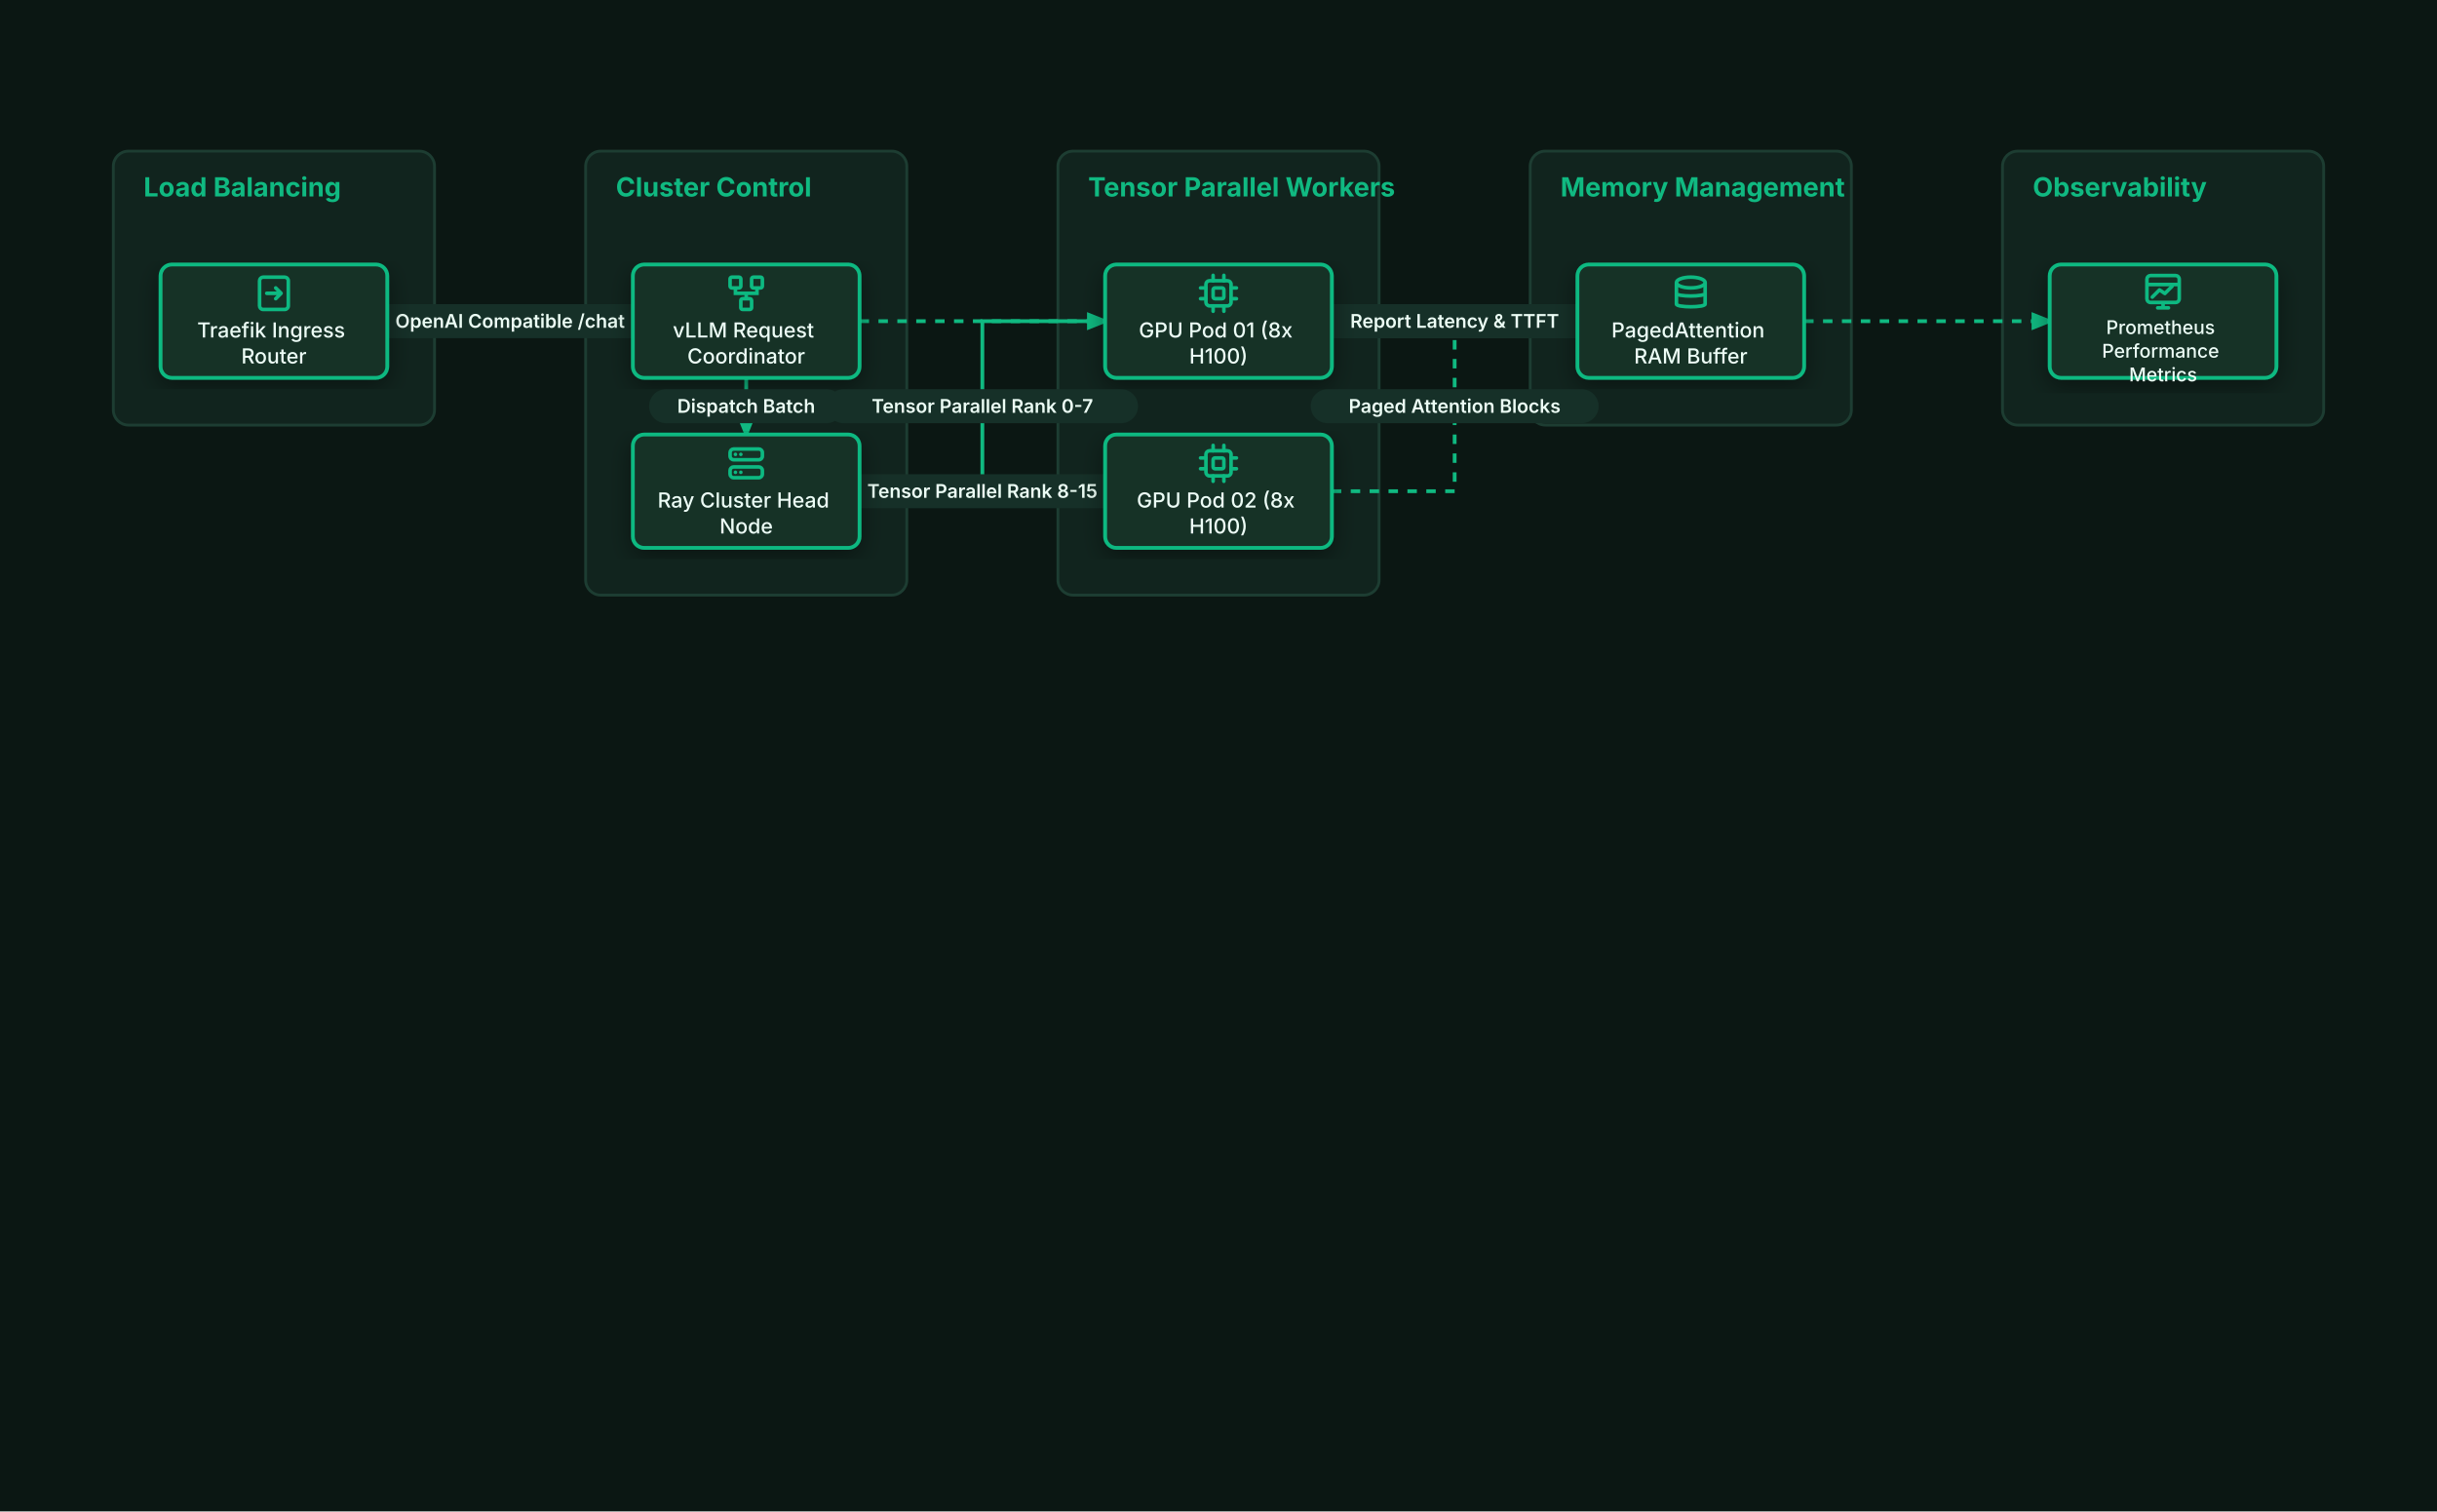
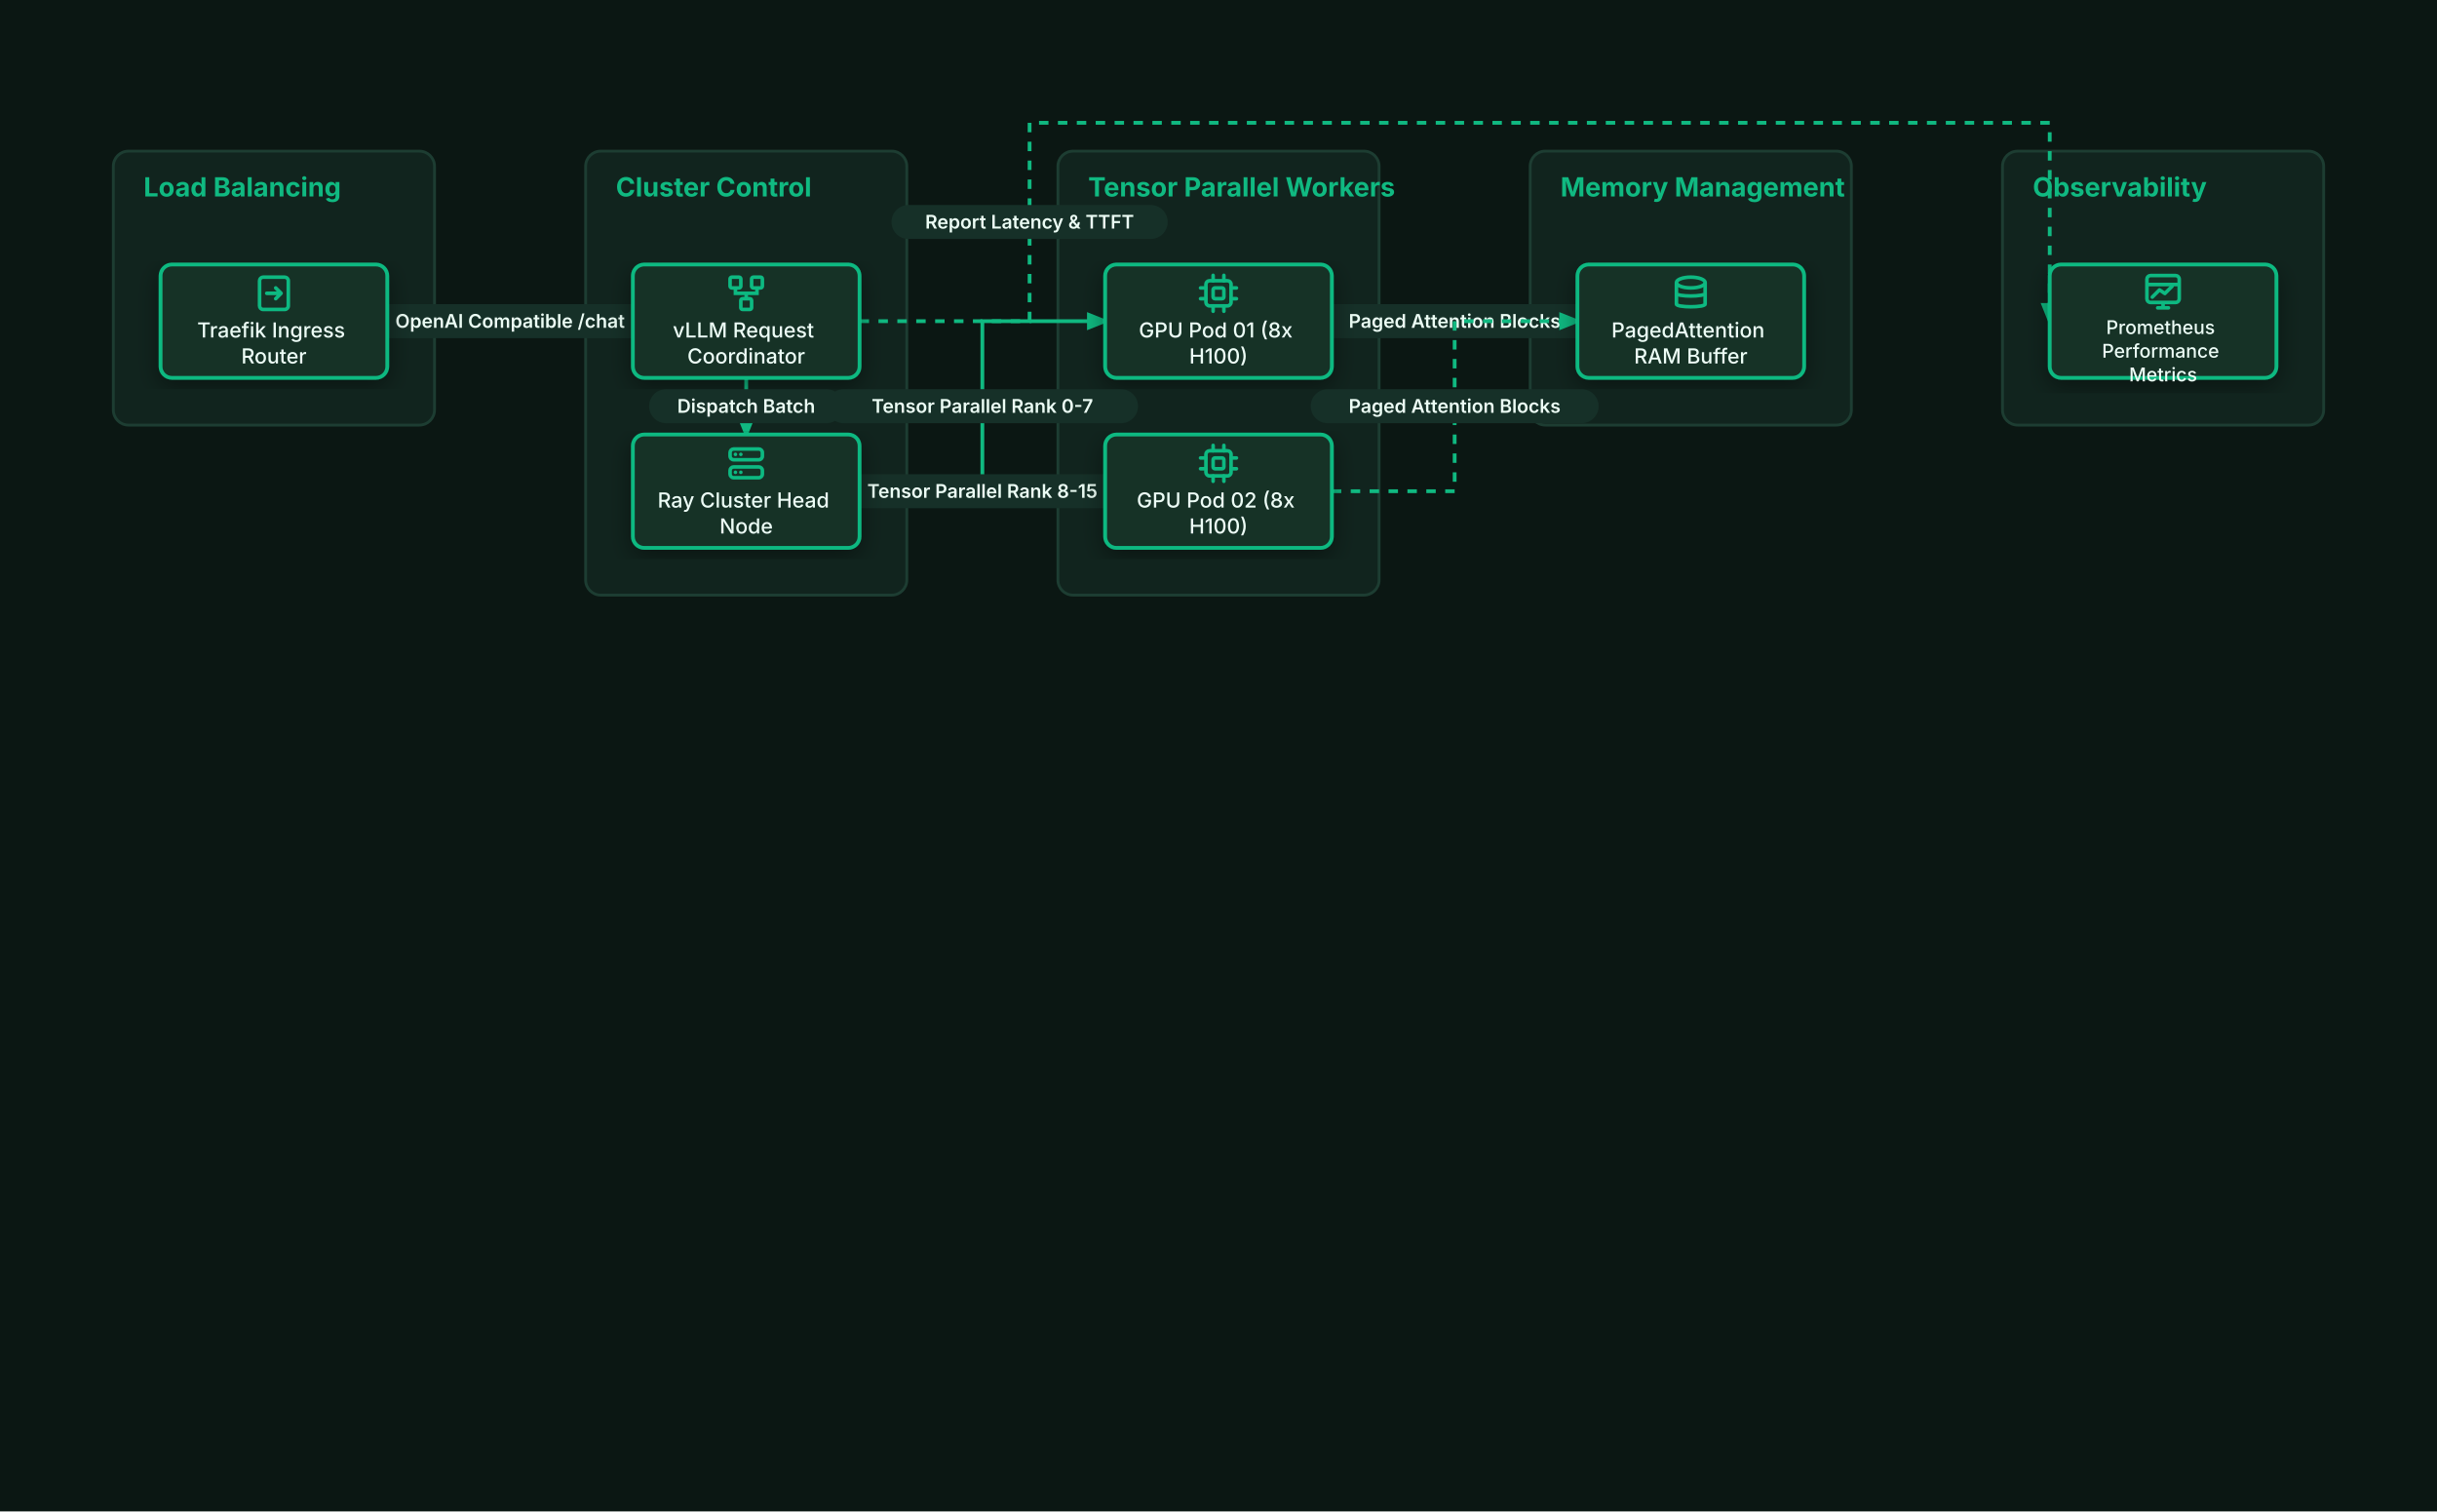
<svg xmlns="http://www.w3.org/2000/svg" viewBox="0 0 1290 800" width="1290" height="800">
  <defs>
    <marker id="arrow" viewBox="0 0 10 10" refX="8" refY="5" markerWidth="6" markerHeight="6" orient="auto-start-reverse">
      <path d="M 0 1 L 10 5 L 0 9 z" fill="#10B981" />
    </marker>
    <marker id="arrow-tail" viewBox="0 0 10 10" refX="2" refY="5" markerWidth="6" markerHeight="6" orient="auto">
      <path d="M 10 1 L 0 5 L 10 9 z" fill="#10B981" />
    </marker>
    <filter id="shadow" x="-10%" y="-10%" width="120%" height="120%">
      <feDropShadow dx="0" dy="4" stdDeviation="6" flood-color="#000000" flood-opacity="0.4" />
    </filter>
  </defs>
  <rect width="100%" height="100%" fill="#0B1713" />
  <g id="group_1">
    <rect x="60.0" y="80.0" width="170.0" height="145.0" rx="8" fill="#11241E" stroke="#1D3D32" stroke-width="1.5" />
    <text x="76.0" y="104.0" fill="#10B981" font-family="Inter, -apple-system, BlinkMacSystemFont, 'Segoe UI', Roboto, sans-serif" font-size="14" font-weight="bold">Load Balancing</text>
  </g>
  <g id="group_2">
    <rect x="310.0" y="80.0" width="170.0" height="235.0" rx="8" fill="#11241E" stroke="#1D3D32" stroke-width="1.5" />
    <text x="326.0" y="104.0" fill="#10B981" font-family="Inter, -apple-system, BlinkMacSystemFont, 'Segoe UI', Roboto, sans-serif" font-size="14" font-weight="bold">Cluster Control</text>
  </g>
  <g id="group_3">
    <rect x="560.0" y="80.0" width="170.0" height="235.0" rx="8" fill="#11241E" stroke="#1D3D32" stroke-width="1.5" />
    <text x="576.0" y="104.0" fill="#10B981" font-family="Inter, -apple-system, BlinkMacSystemFont, 'Segoe UI', Roboto, sans-serif" font-size="14" font-weight="bold">Tensor Parallel Workers</text>
  </g>
  <g id="group_4">
    <rect x="810.0" y="80.0" width="170.0" height="145.0" rx="8" fill="#11241E" stroke="#1D3D32" stroke-width="1.5" />
    <text x="826.0" y="104.0" fill="#10B981" font-family="Inter, -apple-system, BlinkMacSystemFont, 'Segoe UI', Roboto, sans-serif" font-size="14" font-weight="bold">Memory Management</text>
  </g>
  <g id="group_5">
    <rect x="1060.0" y="80.0" width="170.0" height="145.0" rx="8" fill="#11241E" stroke="#1D3D32" stroke-width="1.5" />
    <text x="1076.0" y="104.0" fill="#10B981" font-family="Inter, -apple-system, BlinkMacSystemFont, 'Segoe UI', Roboto, sans-serif" font-size="14" font-weight="bold">Observability</text>
  </g>
  <path d="M 205.0 170.0 L 335.0 170.0" fill="none" stroke="#10B981" stroke-width="2" marker-end="url(#arrow)" />
  <g class="badge">
    <rect x="190.7" y="161.0" width="158.6" height="18.0" rx="9.0" fill="#163028" />
    <text x="270.0" y="173.5" fill="#ECFDF5" font-size="10.0" font-family="Inter, -apple-system, BlinkMacSystemFont, 'Segoe UI', Roboto, sans-serif" font-weight="600" text-anchor="middle">OpenAI Compatible /chat</text>
  </g>
  <path d="M 395.0 200.0 L 395.0 230.0" fill="none" stroke="#10B981" stroke-width="2" marker-end="url(#arrow)" />
  <g class="badge">
    <rect x="343.6" y="206.0" width="102.8" height="18.0" rx="9.0" fill="#163028" />
    <text x="395.0" y="218.5" fill="#ECFDF5" font-size="10.0" font-family="Inter, -apple-system, BlinkMacSystemFont, 'Segoe UI', Roboto, sans-serif" font-weight="600" text-anchor="middle">Dispatch Batch</text>
  </g>
  <path d="M 455.0 260.0 L 520.0 260.0 L 520.0 170.0 L 585.0 170.0" fill="none" stroke="#10B981" stroke-width="2" marker-end="url(#arrow)" />
  <g class="badge">
    <rect x="437.6" y="206.0" width="164.8" height="18.0" rx="9.0" fill="#163028" />
    <text x="520.0" y="218.5" fill="#ECFDF5" font-size="10.0" font-family="Inter, -apple-system, BlinkMacSystemFont, 'Segoe UI', Roboto, sans-serif" font-weight="600" text-anchor="middle">Tensor Parallel Rank 0-7</text>
  </g>
  <path d="M 455.0 260.0 L 585.0 260.0" fill="none" stroke="#10B981" stroke-width="2" marker-end="url(#arrow)" />
  <g class="badge">
    <rect x="434.5" y="251.0" width="171.0" height="18.0" rx="9.0" fill="#163028" />
    <text x="520.0" y="263.5" fill="#ECFDF5" font-size="10.0" font-family="Inter, -apple-system, BlinkMacSystemFont, 'Segoe UI', Roboto, sans-serif" font-weight="600" text-anchor="middle">Tensor Parallel Rank 8-15</text>
  </g>
  <path d="M 705.0 170.0 L 835.0 170.0" fill="none" stroke="#10B981" stroke-width="2" stroke-dasharray="5,5" marker-end="url(#arrow)" />
  <g class="badge">
    <rect x="693.8" y="161.0" width="152.4" height="18.0" rx="9.0" fill="#163028" />
    <text x="770.0" y="173.5" fill="#ECFDF5" font-size="10.0" font-family="Inter, -apple-system, BlinkMacSystemFont, 'Segoe UI', Roboto, sans-serif" font-weight="600" text-anchor="middle">Paged Attention Blocks</text>
  </g>
  <path d="M 705.0 260.0 L 770.0 260.0 L 770.0 170.0 L 835.0 170.0" fill="none" stroke="#10B981" stroke-width="2" stroke-dasharray="5,5" marker-end="url(#arrow)" />
  <g class="badge">
    <rect x="693.8" y="206.0" width="152.4" height="18.0" rx="9.0" fill="#163028" />
    <text x="770.0" y="218.5" fill="#ECFDF5" font-size="10.0" font-family="Inter, -apple-system, BlinkMacSystemFont, 'Segoe UI', Roboto, sans-serif" font-weight="600" text-anchor="middle">Paged Attention Blocks</text>
  </g>
-   <path d="M 455.0 170.0 L 1085.0 170.0" fill="none" stroke="#10B981" stroke-width="2" stroke-dasharray="5,5" marker-end="url(#arrow)" />
+   <path d="M 455.0 170.0 L 545.0 170.0 L 545.0 65.0 L 1085.0 65.0 L 1085.0 170.0" fill="none" stroke="#10B981" stroke-width="2" stroke-dasharray="5,5" marker-end="url(#arrow)" />
  <g class="badge">
-     <rect x="696.9" y="161.0" width="146.2" height="18.0" rx="9.0" fill="#163028" />
-     <text x="770.0" y="173.5" fill="#ECFDF5" font-size="10.0" font-family="Inter, -apple-system, BlinkMacSystemFont, 'Segoe UI', Roboto, sans-serif" font-weight="600" text-anchor="middle">Report Latency &amp; TTFT</text>
+     <rect x="471.9" y="108.5" width="146.2" height="18.0" rx="9.0" fill="#163028" />
+     <text x="545.0" y="121.0" fill="#ECFDF5" font-size="10.0" font-family="Inter, -apple-system, BlinkMacSystemFont, 'Segoe UI', Roboto, sans-serif" font-weight="600" text-anchor="middle">Report Latency &amp; TTFT</text>
  </g>
  <g id="ingress_lb" filter="url(#shadow)">
    <rect x="85.0" y="140.0" width="120.0" height="60.0" rx="6.0" fill="#163028" stroke="#10B981" stroke-width="2.0" />
    <g class="icon icon-api_gateway" transform="translate(133.6, 143.85) scale(0.95)">
      <rect x="4" y="3" width="16" height="18" rx="2" fill="none" stroke="#10B981" stroke-width="2.0" />
      <path d="M 8 12 H 16 M 13 9 L 16 12 L 13 15" fill="none" stroke="#10B981" stroke-width="2.0" stroke-linecap="round" stroke-linejoin="round" />
    </g>
    <text x="145.0" y="178.65" text-anchor="middle" fill="#ECFDF5" font-family="Inter, -apple-system, BlinkMacSystemFont, 'Segoe UI', Roboto, sans-serif" font-size="11.0" font-weight="500">
      <tspan x="145.0" dy="0">Traefik Ingress</tspan>
      <tspan x="145.0" dy="13.75">Router</tspan>
    </text>
  </g>
  <g id="vllm_router" filter="url(#shadow)">
    <rect x="335.0" y="140.0" width="120.0" height="60.0" rx="6.0" fill="#163028" stroke="#10B981" stroke-width="2.0" />
    <g class="icon icon-workflow" transform="translate(383.6, 143.85) scale(0.95)">
      <rect x="3" y="3" width="6" height="6" rx="1" fill="none" stroke="#10B981" stroke-width="2.0" />
      <rect x="15" y="3" width="6" height="6" rx="1" fill="none" stroke="#10B981" stroke-width="2.0" />
      <rect x="9" y="15" width="6" height="6" rx="1" fill="none" stroke="#10B981" stroke-width="2.0" />
      <path d="M 6 9 V 12 H 12 V 15 M 18 9 V 12 H 12" fill="none" stroke="#10B981" stroke-width="2.0" />
    </g>
    <text x="395.0" y="178.65" text-anchor="middle" fill="#ECFDF5" font-family="Inter, -apple-system, BlinkMacSystemFont, 'Segoe UI', Roboto, sans-serif" font-size="11.0" font-weight="500">
      <tspan x="395.0" dy="0">vLLM Request</tspan>
      <tspan x="395.0" dy="13.75">Coordinator</tspan>
    </text>
  </g>
  <g id="ray_head" filter="url(#shadow)">
    <rect x="335.0" y="230.0" width="120.0" height="60.0" rx="6.0" fill="#163028" stroke="#10B981" stroke-width="2.0" />
    <g class="icon icon-server" transform="translate(383.6, 233.85) scale(0.95)">
      <rect x="3" y="4" width="18" height="6" rx="2" fill="none" stroke="#10B981" stroke-width="2.0" />
      <rect x="3" y="14" width="18" height="6" rx="2" fill="none" stroke="#10B981" stroke-width="2.0" />
      <circle cx="6" cy="7" r="1" fill="#10B981" />
      <circle cx="9" cy="7" r="1" fill="#10B981" />
      <circle cx="6" cy="17" r="1" fill="#10B981" />
      <circle cx="9" cy="17" r="1" fill="#10B981" />
    </g>
    <text x="395.0" y="268.65" text-anchor="middle" fill="#ECFDF5" font-family="Inter, -apple-system, BlinkMacSystemFont, 'Segoe UI', Roboto, sans-serif" font-size="11.0" font-weight="500">
      <tspan x="395.0" dy="0">Ray Cluster Head</tspan>
      <tspan x="395.0" dy="13.75">Node</tspan>
    </text>
  </g>
  <g id="worker1" filter="url(#shadow)">
    <rect x="585.0" y="140.0" width="120.0" height="60.0" rx="6.0" fill="#163028" stroke="#10B981" stroke-width="2.0" />
    <g class="icon icon-chip" transform="translate(633.6, 143.85) scale(0.95)">
      <rect x="5" y="5" width="14" height="14" rx="2" fill="none" stroke="#10B981" stroke-width="2.0" />
      <rect x="9" y="9" width="6" height="6" rx="1" fill="none" stroke="#10B981" stroke-width="2.0" />
      <line x1="9" y1="2" x2="9" y2="5" stroke="#10B981" stroke-width="2.0" stroke-linecap="round" />
      <line x1="15" y1="2" x2="15" y2="5" stroke="#10B981" stroke-width="2.0" stroke-linecap="round" />
      <line x1="9" y1="19" x2="9" y2="22" stroke="#10B981" stroke-width="2.0" stroke-linecap="round" />
      <line x1="15" y1="19" x2="15" y2="22" stroke="#10B981" stroke-width="2.0" stroke-linecap="round" />
      <line x1="2" y1="9" x2="5" y2="9" stroke="#10B981" stroke-width="2.0" stroke-linecap="round" />
      <line x1="2" y1="15" x2="5" y2="15" stroke="#10B981" stroke-width="2.0" stroke-linecap="round" />
      <line x1="19" y1="9" x2="22" y2="9" stroke="#10B981" stroke-width="2.0" stroke-linecap="round" />
      <line x1="19" y1="15" x2="22" y2="15" stroke="#10B981" stroke-width="2.0" stroke-linecap="round" />
    </g>
    <text x="645.0" y="178.65" text-anchor="middle" fill="#ECFDF5" font-family="Inter, -apple-system, BlinkMacSystemFont, 'Segoe UI', Roboto, sans-serif" font-size="11.0" font-weight="500">
      <tspan x="645.0" dy="0">GPU Pod 01 (8x</tspan>
      <tspan x="645.0" dy="13.75">H100)</tspan>
    </text>
  </g>
  <g id="worker2" filter="url(#shadow)">
    <rect x="585.0" y="230.0" width="120.0" height="60.0" rx="6.0" fill="#163028" stroke="#10B981" stroke-width="2.0" />
    <g class="icon icon-chip" transform="translate(633.6, 233.85) scale(0.95)">
      <rect x="5" y="5" width="14" height="14" rx="2" fill="none" stroke="#10B981" stroke-width="2.0" />
      <rect x="9" y="9" width="6" height="6" rx="1" fill="none" stroke="#10B981" stroke-width="2.0" />
      <line x1="9" y1="2" x2="9" y2="5" stroke="#10B981" stroke-width="2.0" stroke-linecap="round" />
      <line x1="15" y1="2" x2="15" y2="5" stroke="#10B981" stroke-width="2.0" stroke-linecap="round" />
      <line x1="9" y1="19" x2="9" y2="22" stroke="#10B981" stroke-width="2.0" stroke-linecap="round" />
      <line x1="15" y1="19" x2="15" y2="22" stroke="#10B981" stroke-width="2.0" stroke-linecap="round" />
      <line x1="2" y1="9" x2="5" y2="9" stroke="#10B981" stroke-width="2.0" stroke-linecap="round" />
      <line x1="2" y1="15" x2="5" y2="15" stroke="#10B981" stroke-width="2.0" stroke-linecap="round" />
      <line x1="19" y1="9" x2="22" y2="9" stroke="#10B981" stroke-width="2.0" stroke-linecap="round" />
      <line x1="19" y1="15" x2="22" y2="15" stroke="#10B981" stroke-width="2.0" stroke-linecap="round" />
    </g>
    <text x="645.0" y="268.65" text-anchor="middle" fill="#ECFDF5" font-family="Inter, -apple-system, BlinkMacSystemFont, 'Segoe UI', Roboto, sans-serif" font-size="11.0" font-weight="500">
      <tspan x="645.0" dy="0">GPU Pod 02 (8x</tspan>
      <tspan x="645.0" dy="13.75">H100)</tspan>
    </text>
  </g>
  <g id="kv_cache" filter="url(#shadow)">
    <rect x="835.0" y="140.0" width="120.0" height="60.0" rx="6.0" fill="#163028" stroke="#10B981" stroke-width="2.0" />
    <g class="icon icon-storage" transform="translate(883.6, 143.85) scale(0.95)">
      <ellipse cx="12" cy="6" rx="8" ry="3" fill="none" stroke="#10B981" stroke-width="2.0" />
      <path d="M 4 6 V 18 C 4 20 20 20 20 18 V 6" fill="none" stroke="#10B981" stroke-width="2.0" />
      <path d="M 4 12 C 4 14 20 14 20 12" fill="none" stroke="#10B981" stroke-width="2.0" />
    </g>
    <text x="895.0" y="178.65" text-anchor="middle" fill="#ECFDF5" font-family="Inter, -apple-system, BlinkMacSystemFont, 'Segoe UI', Roboto, sans-serif" font-size="11.0" font-weight="500">
      <tspan x="895.0" dy="0">PagedAttention</tspan>
      <tspan x="895.0" dy="13.75">RAM Buffer</tspan>
    </text>
  </g>
  <g id="metrics" filter="url(#shadow)">
    <rect x="1085.0" y="140.0" width="120.0" height="60.0" rx="6.0" fill="#163028" stroke="#10B981" stroke-width="2.0" />
    <g class="icon icon-dashboard" transform="translate(1133.6, 143.0) scale(0.95)">
      <rect x="3" y="3" width="18" height="15" rx="2" fill="none" stroke="#10B981" stroke-width="2.0" />
      <line x1="3" y1="8" x2="21" y2="8" stroke="#10B981" stroke-width="2.0" />
      <polyline points="6,15 10,11 13,13 17,9" fill="none" stroke="#10B981" stroke-width="2.0" stroke-linecap="round" stroke-linejoin="round" />
      <line x1="9" y1="21" x2="15" y2="21" stroke="#10B981" stroke-width="2.0" stroke-linecap="round" />
      <line x1="12" y1="18" x2="12" y2="21" stroke="#10B981" stroke-width="2.0" />
    </g>
    <text x="1145.0" y="176.8" text-anchor="middle" fill="#ECFDF5" font-family="Inter, -apple-system, BlinkMacSystemFont, 'Segoe UI', Roboto, sans-serif" font-size="10.0" font-weight="500">
      <tspan x="1145.0" dy="0">Prometheus</tspan>
      <tspan x="1145.0" dy="12.5">Performance</tspan>
      <tspan x="1145.0" dy="12.5">Metrics</tspan>
    </text>
  </g>
</svg>
